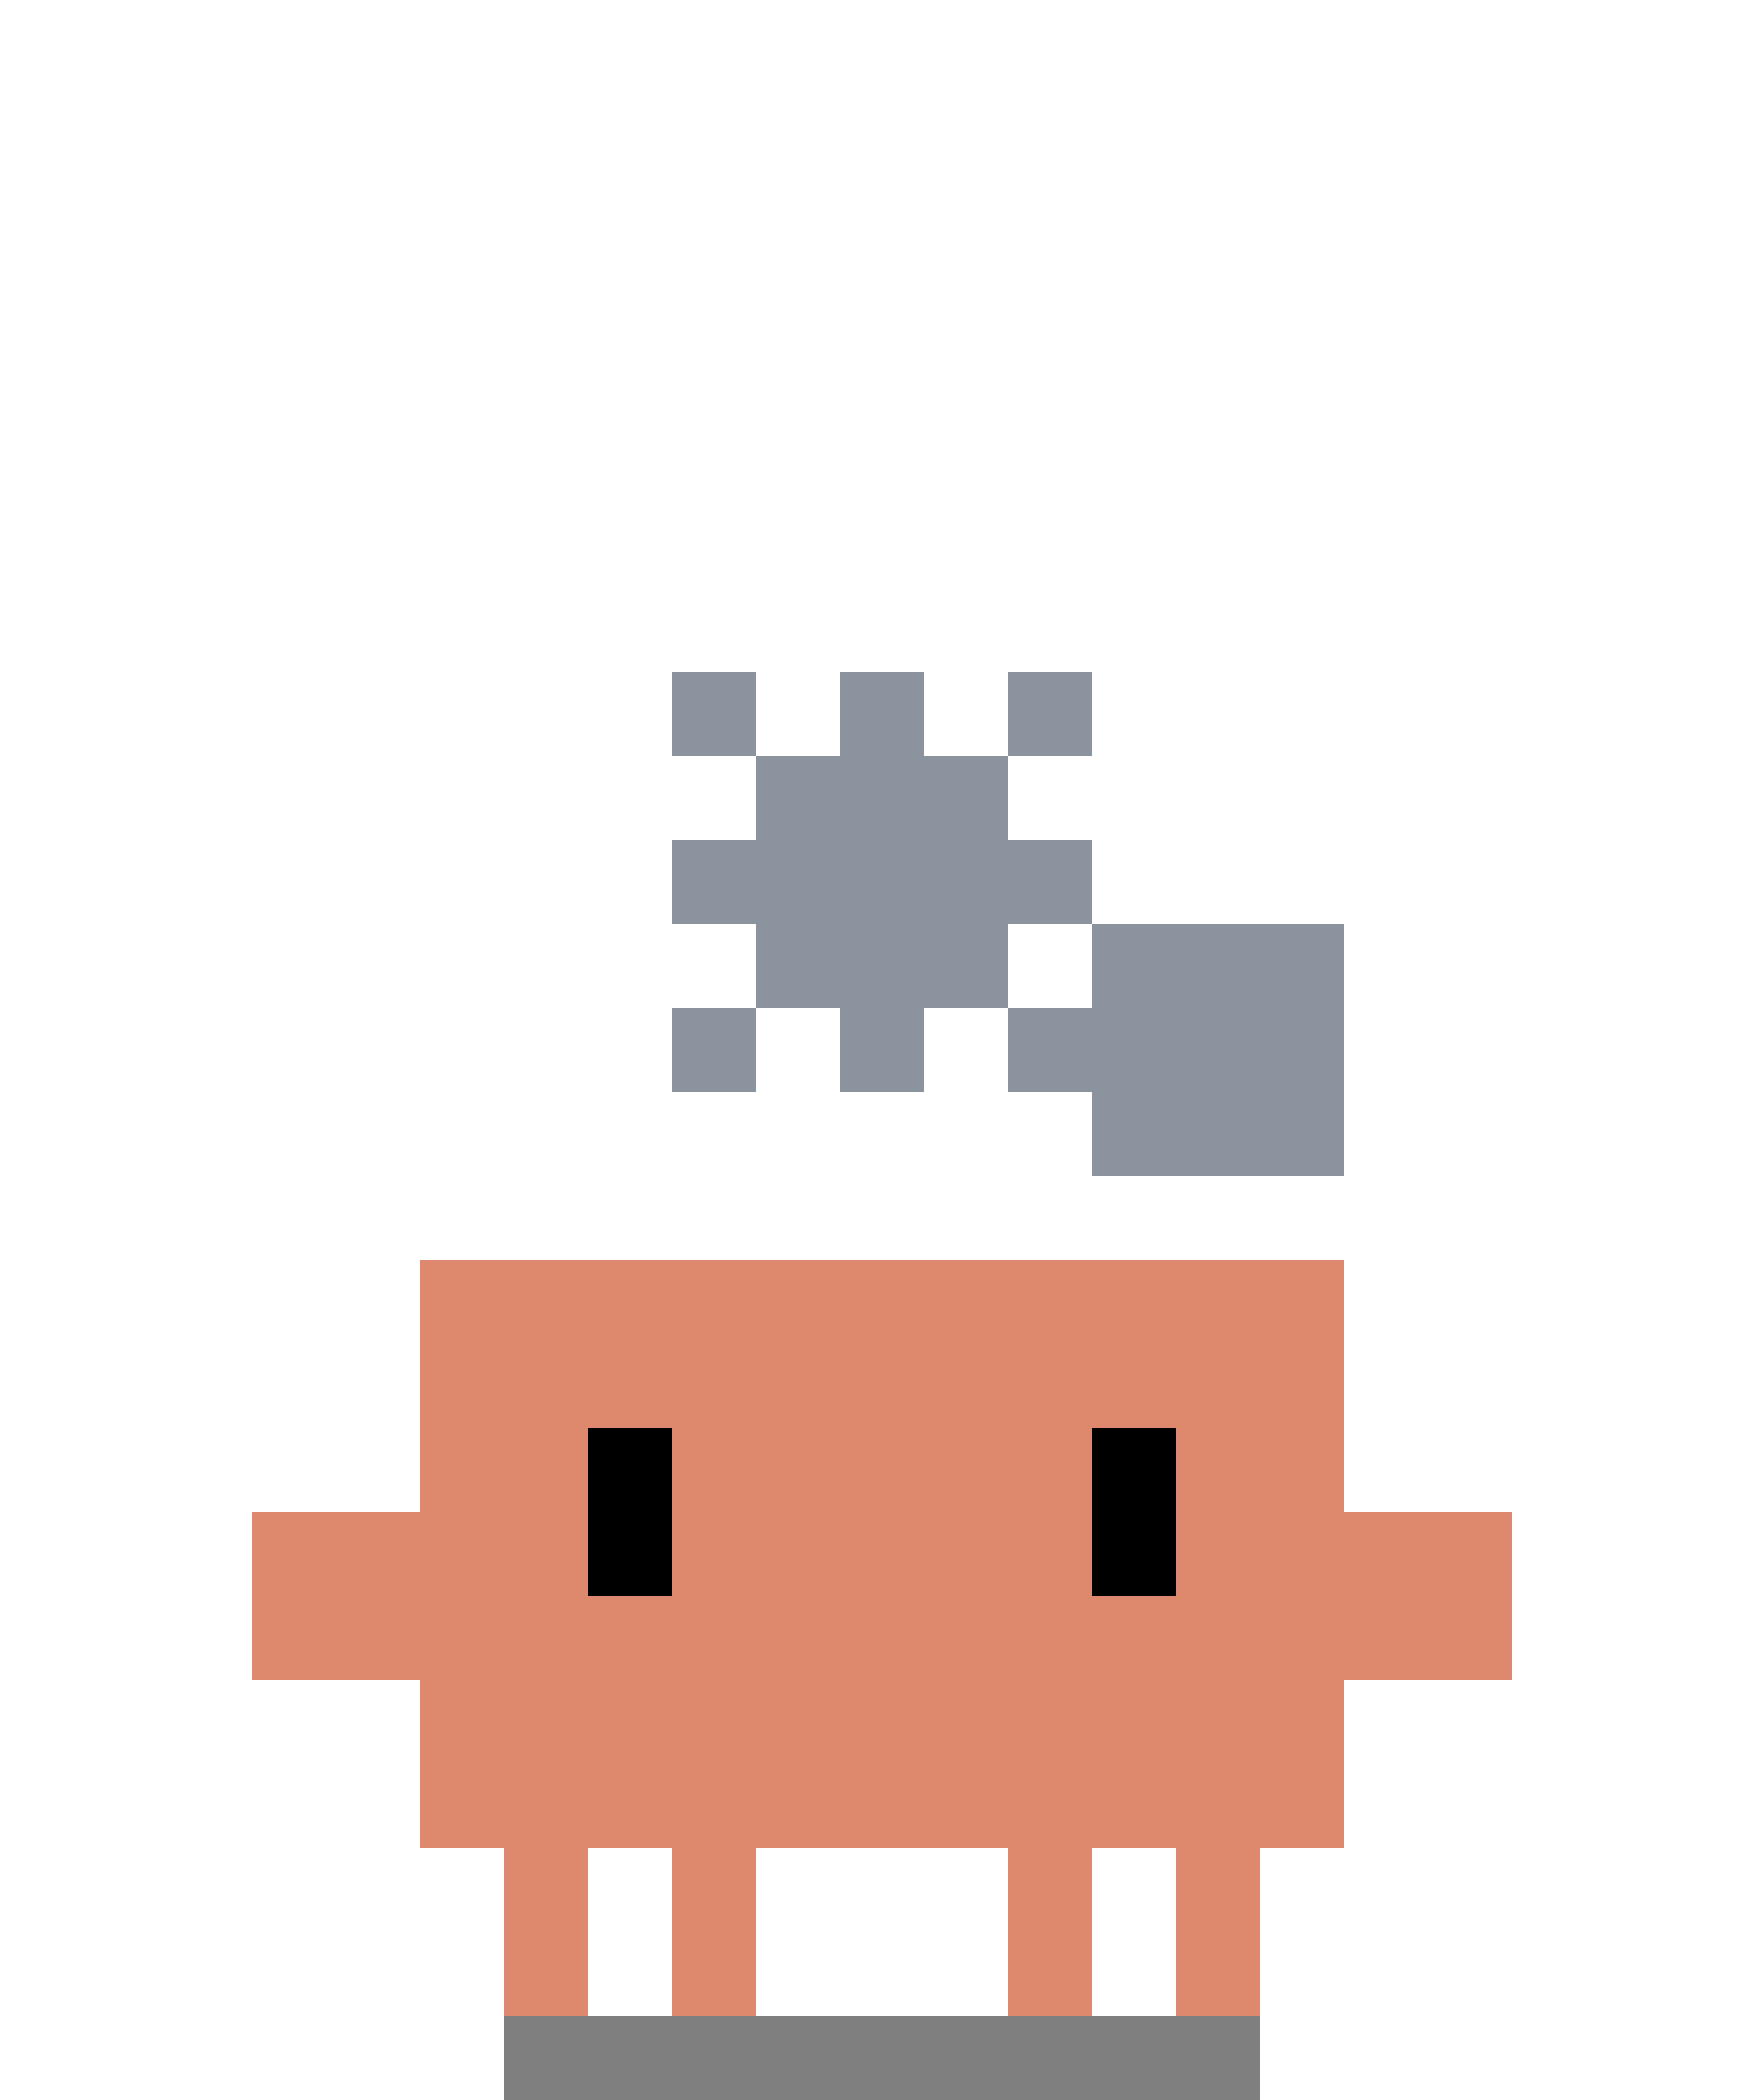
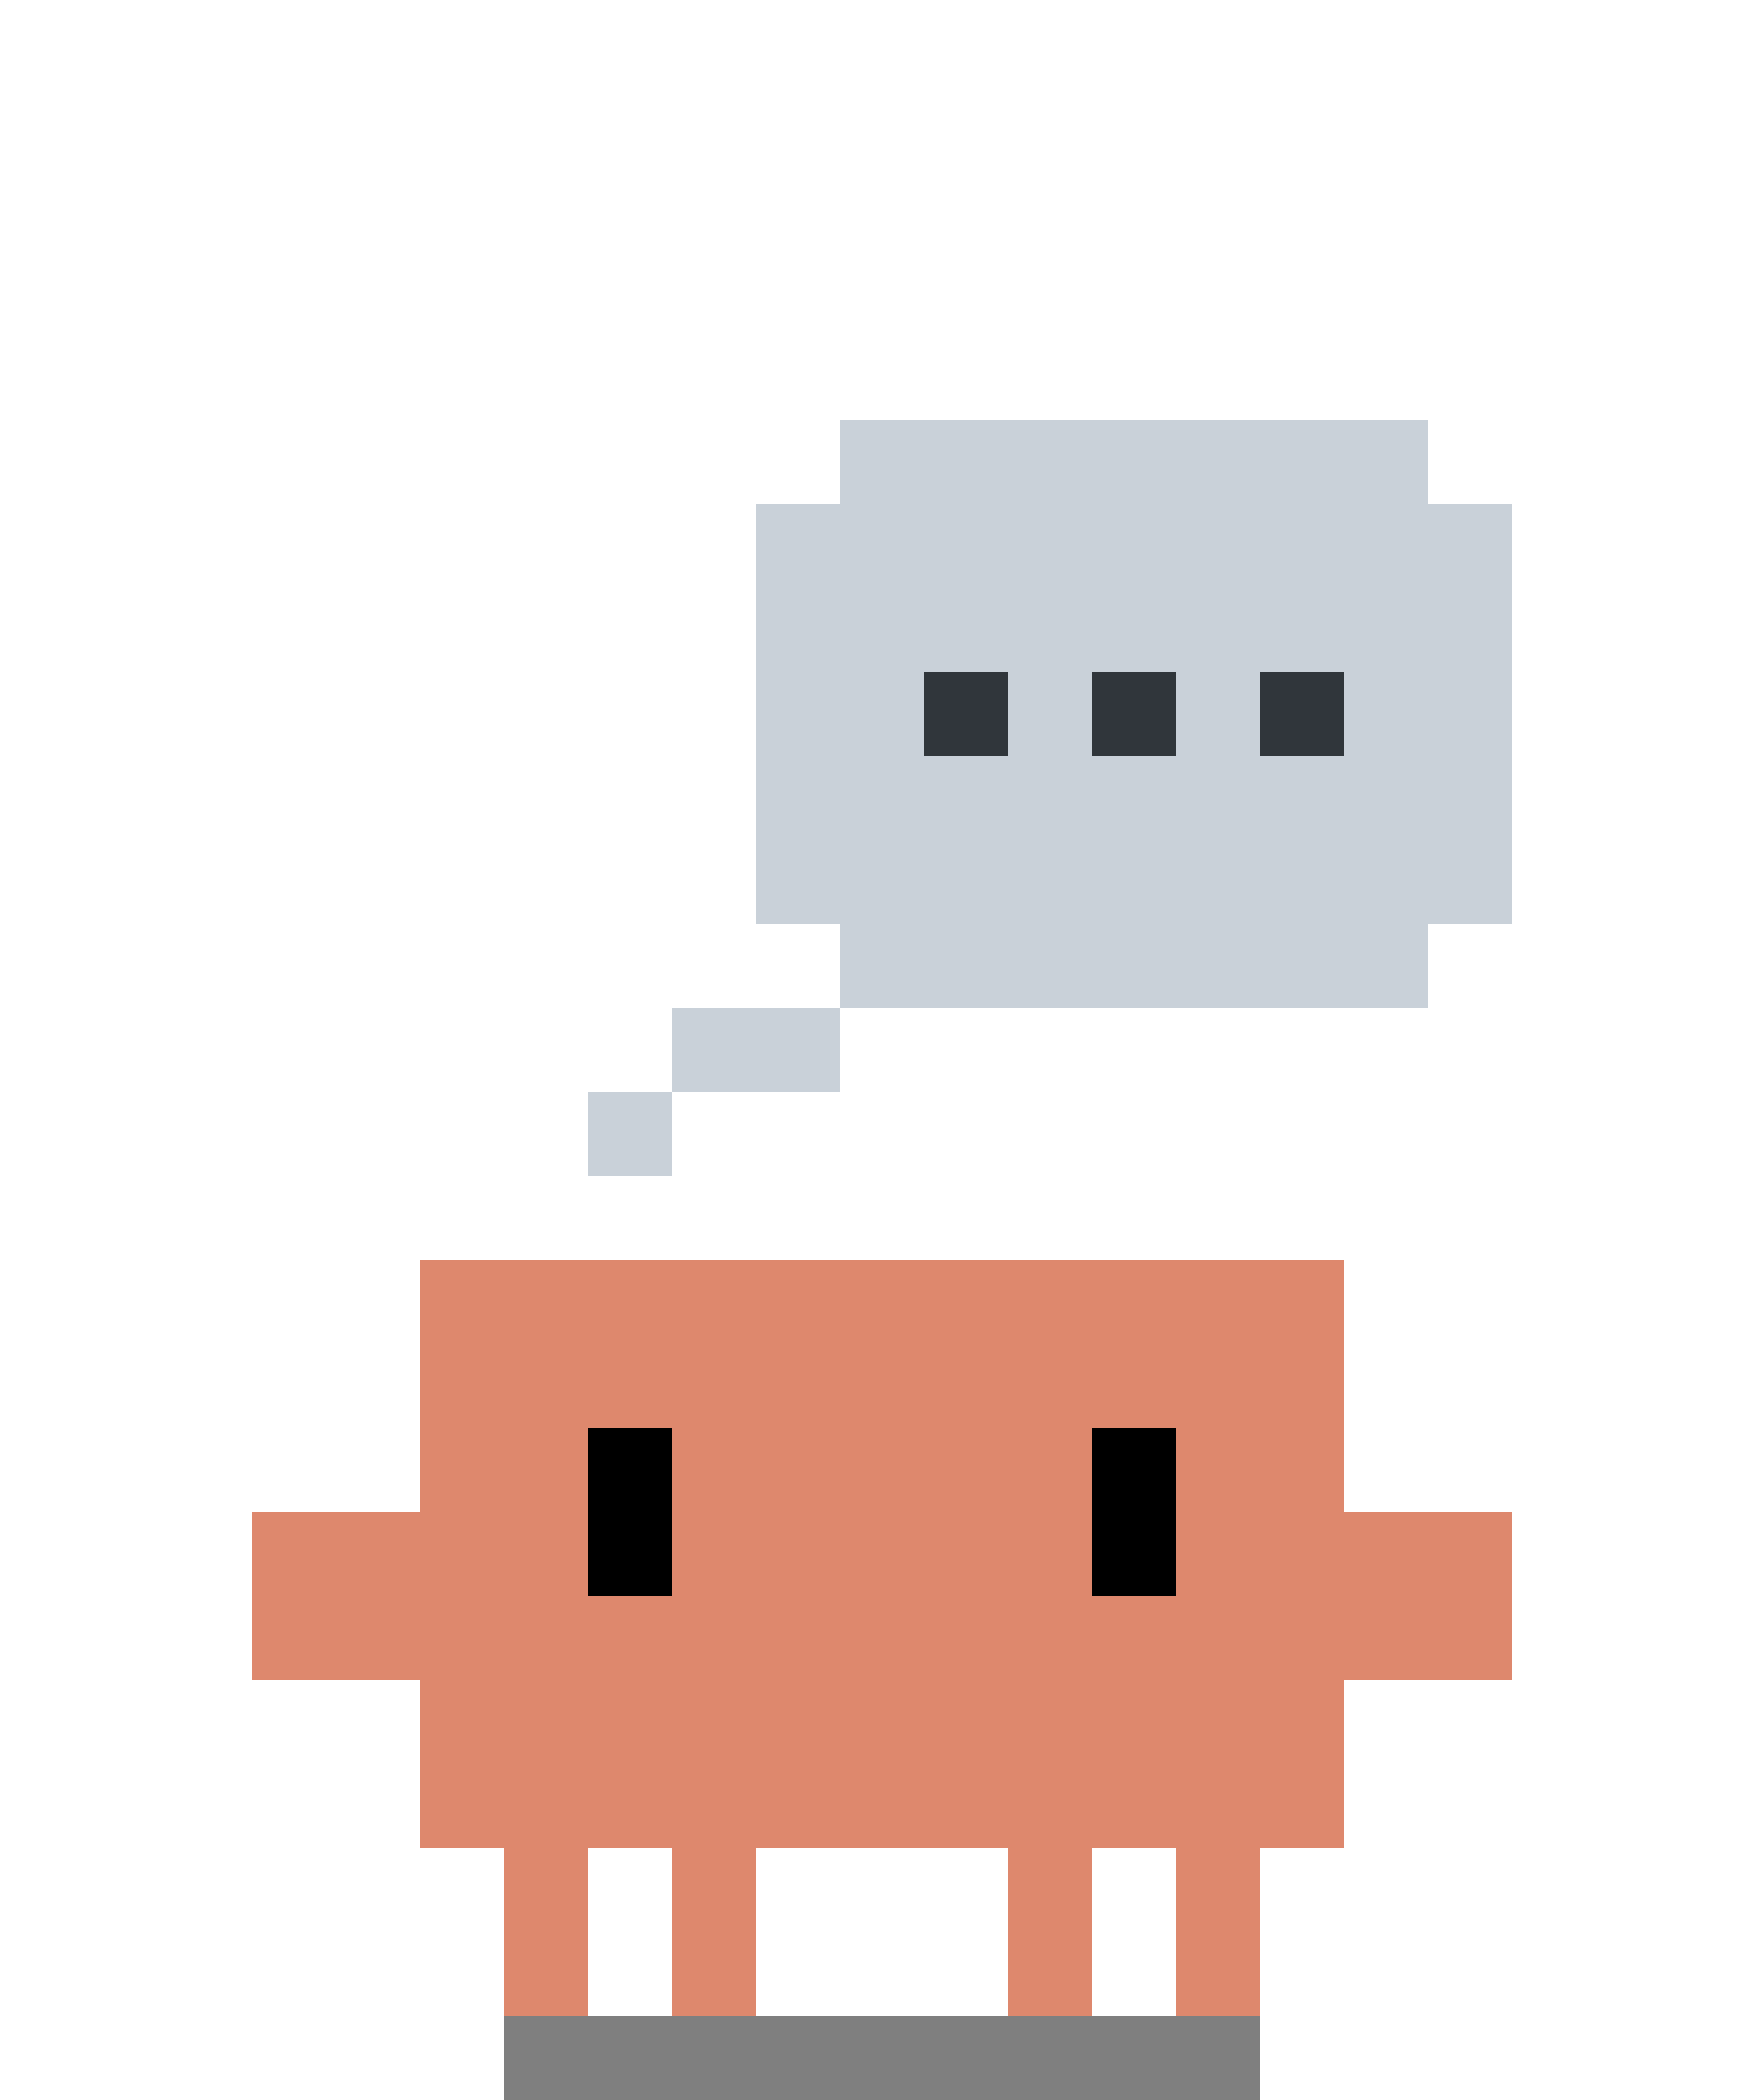
<svg xmlns="http://www.w3.org/2000/svg" viewBox="-3 -9 21 25" width="168" height="200">
  <defs>
    <style>
      /* Deliberation, not effort: half a pixel of sway across the whole loop,
         a quarter the cadence of typing's jitter. */
      #master-group {
        animation: sway 1s infinite steps(1);
      }

-       /* Looking up and away at the problem, drifting between two positions. */
+       /* Looking up at the bubble rather than at the viewer. */
      #left-eye,
      #right-eye {
-         animation: look-away 0.5s infinite steps(1);
+         animation: look-up 0.5s infinite steps(1);
      }

-       /* The cogs turn by alternating two drawn poses. The small cog is half a
-          cycle out of phase with the large one, which is what reads as meshing
-          gears turning in opposite directions. */
-       #cog-large-axes,
-       #cog-small-diagonals {
-         animation: pose-a 0.5s infinite steps(1);
-       }
-       #cog-large-diagonals,
-       #cog-small-axes {
-         animation: pose-b 0.5s infinite steps(1);
-       }
+       /* Three dots filling in, then a beat of nothing before the next pass.
+          Binary opacity only — an intermediate alpha becomes an intermediate
+          colour once the palette is quantised. */
+       #dot-1 { animation: dot-1 1s infinite steps(1); }
+       #dot-2 { animation: dot-2 1s infinite steps(1); }
+       #dot-3 { animation: dot-3 1s infinite steps(1); }

-       /* Half a unit, matching typing's jitter: exactly 4 device pixels at
-          scale 8, so the edge stays hard. A whole unit here lurched. */
      @keyframes sway {
        0%   { transform: translateX(0); }
        50%  { transform: translateX(0.5px); }
        100% { transform: translateX(0); }
      }

-       @keyframes look-away {
+       @keyframes look-up {
        0%   { transform: translate(0, -1px); }
        50%  { transform: translate(1px, -1px); }
        100% { transform: translate(0, -1px); }
      }

-       /* Binary opacity only — an intermediate alpha becomes an intermediate
-          colour once the palette is quantised. */
-       @keyframes pose-a {
+       @keyframes dot-1 {
        0%   { opacity: 1; }
-         50%  { opacity: 0; }
-         100% { opacity: 1; }
+         75%  { opacity: 0; }
+         100% { opacity: 0; }
      }
-       @keyframes pose-b {
+       @keyframes dot-2 {
+         0%   { opacity: 0; }
+         25%  { opacity: 1; }
+         75%  { opacity: 0; }
+         100% { opacity: 0; }
+       }
+       @keyframes dot-3 {
        0%   { opacity: 0; }
        50%  { opacity: 1; }
+         75%  { opacity: 0; }
        100% { opacity: 0; }
      }
    </style>
  </defs>
+   <g id="fx-bubble" fill="#C9D1D9">
+     <rect x="6" y="-3" width="9" height="5" />
+     <rect x="7" y="-4" width="7" height="1" />
+     <rect x="7" y="2" width="7" height="1" />
+     <rect id="tail-large" x="5" y="3" width="2" height="1" />
+     <rect id="tail-small" x="4" y="4" width="1" height="1" />
+   </g>
+   <g id="fx-bubble-dots" fill="#30363B">
+     <rect id="dot-1" x="8" y="-1" width="1" height="1" />
+     <rect id="dot-2" x="10" y="-1" width="1" height="1" />
+     <rect id="dot-3" x="12" y="-1" width="1" height="1" />
+   </g>
  <rect id="ground-shadow" x="3" y="15" width="9" height="1" fill="#000000" opacity="0.5" />
  <g id="master-group">
    <g id="body-color-group" fill="#DE886D">
      <rect id="torso" x="2" y="6" width="11" height="7" />
      <rect id="left-arm" x="0" y="9" width="2" height="2" />
      <rect id="right-arm" x="13" y="9" width="2" height="2" />
      <rect id="outer-left-leg" x="3" y="13" width="1" height="2" />
      <rect id="inner-left-leg" x="5" y="13" width="1" height="2" />
      <rect id="inner-right-leg" x="9" y="13" width="1" height="2" />
      <rect id="outer-right-leg" x="11" y="13" width="1" height="2" />
    </g>
    <g id="eyes-color-group" fill="#000000">
      <rect id="left-eye" x="4" y="8" width="1" height="2" />
      <rect id="right-eye" x="10" y="8" width="1" height="2" />
    </g>
  </g>
-   <g id="fx-cogs" fill="#8B949E">
-     <rect x="6" y="0" width="3" height="3" />
-     <g id="cog-large-axes">
-       <rect x="7" y="-1" width="1" height="1" />
-       <rect x="7" y="3" width="1" height="1" />
-       <rect x="5" y="1" width="1" height="1" />
-       <rect x="9" y="1" width="1" height="1" />
-     </g>
-     <g id="cog-large-diagonals">
-       <rect x="5" y="-1" width="1" height="1" />
-       <rect x="9" y="-1" width="1" height="1" />
-       <rect x="5" y="3" width="1" height="1" />
-       <rect x="9" y="3" width="1" height="1" />
-     </g>
-     <rect x="11" y="3" width="1" height="1" />
-     <g id="cog-small-axes">
-       <rect x="11" y="2" width="1" height="1" />
-       <rect x="11" y="4" width="1" height="1" />
-       <rect x="10" y="3" width="1" height="1" />
-       <rect x="12" y="3" width="1" height="1" />
-     </g>
-     <g id="cog-small-diagonals">
-       <rect x="10" y="2" width="1" height="1" />
-       <rect x="12" y="2" width="1" height="1" />
-       <rect x="10" y="4" width="1" height="1" />
-       <rect x="12" y="4" width="1" height="1" />
-     </g>
-   </g>
</svg>
